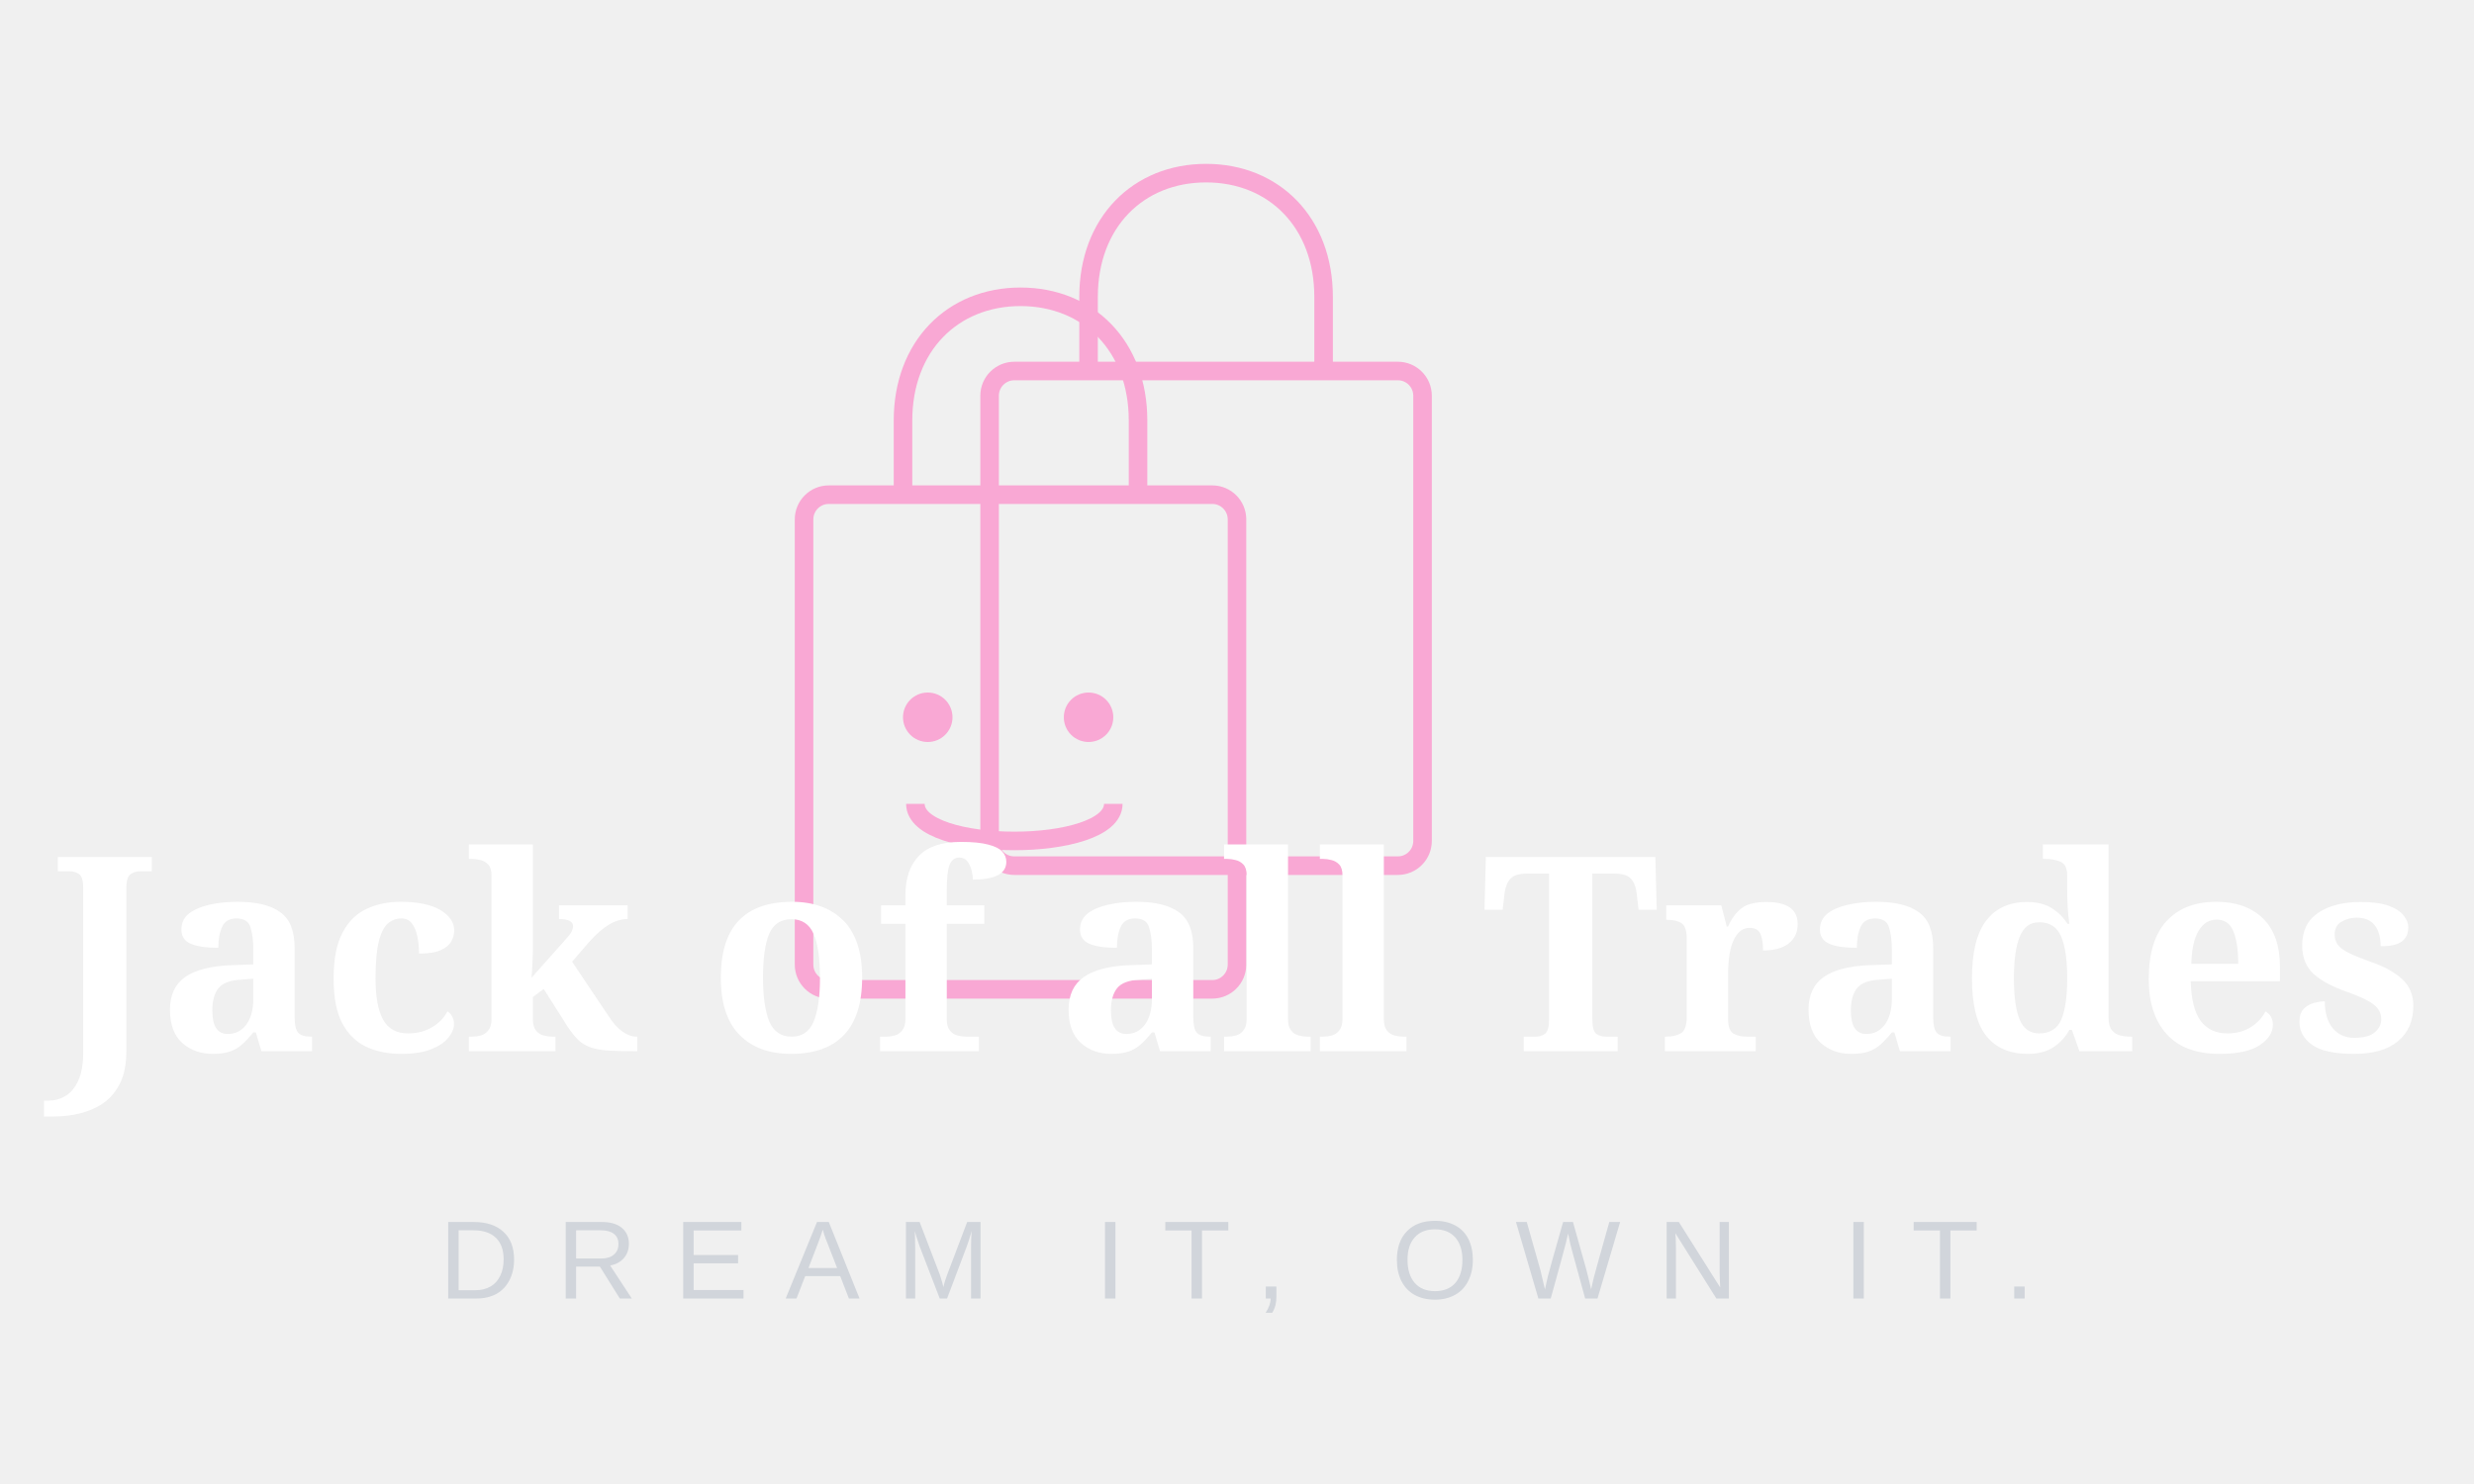
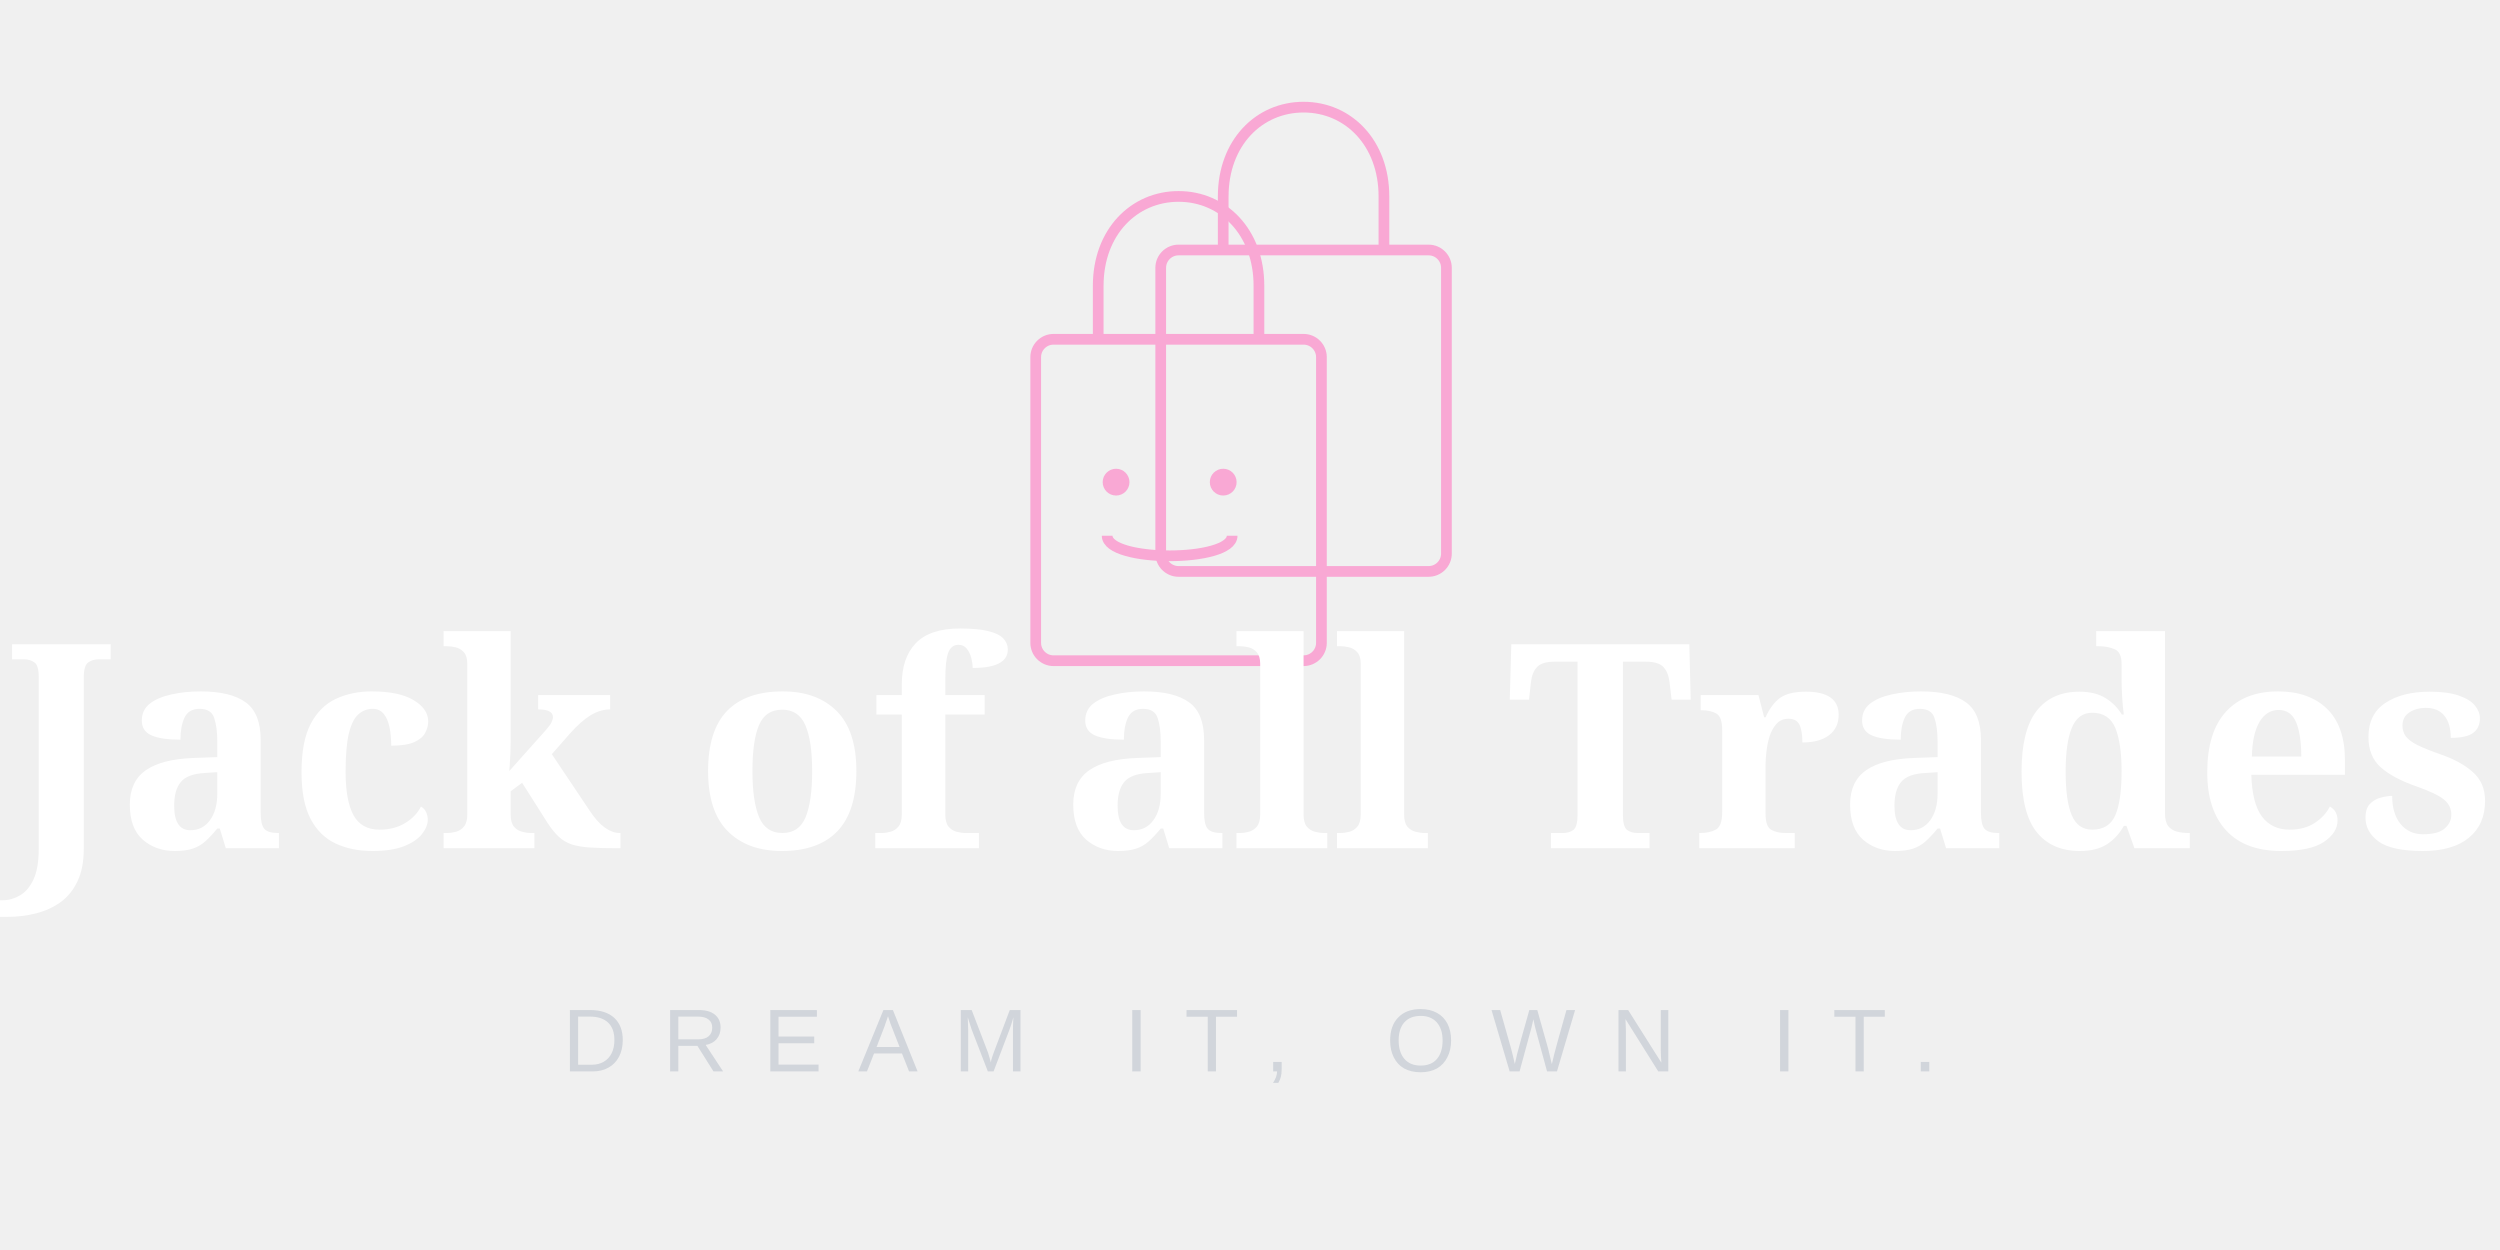
- <svg xmlns="http://www.w3.org/2000/svg" viewBox="0 0 200 120" fill="none">
-   <g transform="translate(60, 10)">
-     <rect x="20" y="20" width="35" height="40" rx="2" stroke="#F9A8D4" stroke-width="1.5" fill="none" />
-     <path d="M28 20 V14 C28 8 32 4 37.5 4 C43 4 47 8 47 14 V20" stroke="#F9A8D4" stroke-width="1.5" fill="none" />
-     <rect x="5" y="30" width="35" height="40" rx="2" stroke="#F9A8D4" stroke-width="1.5" fill="none" />
-     <path d="M13 30 V24 C13 18 17 14 22.5 14 C28 14 32 18 32 24 V30" stroke="#F9A8D4" stroke-width="1.5" fill="none" />
-     <circle cx="15" cy="48" r="2" fill="#F9A8D4" />
-     <circle cx="28" cy="48" r="2" fill="#F9A8D4" />
-     <path d="M14 55 C14 59 30 59 30 55" stroke="#F9A8D4" stroke-width="1.5" fill="none" />
+ <svg xmlns="http://www.w3.org/2000/svg" viewBox="0 0 280 140" fill="none">
+   <g transform="translate(110, 10)">
+     <rect x="20" y="18" width="32" height="36" rx="2" stroke="#F9A8D4" stroke-width="1.2" fill="none" />
+     <path d="M27 18 V12 C27 6 31 2 36 2 C41 2 45 6 45 12 V18" stroke="#F9A8D4" stroke-width="1.2" fill="none" />
+     <rect x="6" y="28" width="32" height="36" rx="2" stroke="#F9A8D4" stroke-width="1.2" fill="none" />
+     <path d="M13 28 V22 C13 16 17 12 22 12 C27 12 31 16 31 22 V28" stroke="#F9A8D4" stroke-width="1.2" fill="none" />
+     <circle cx="15" cy="44" r="1.5" fill="#F9A8D4" />
+     <circle cx="27" cy="44" r="1.5" fill="#F9A8D4" />
+     <path d="M14 50 C14 53 28 53 28 50" stroke="#F9A8D4" stroke-width="1.2" fill="none" />
  </g>
-   <text x="100" y="85" text-anchor="middle" font-family="Georgia, serif" font-size="22" font-weight="bold" fill="white">Jack of all Trades</text>
-   <text x="100" y="105" text-anchor="middle" font-family="Arial, sans-serif" font-size="9" letter-spacing="3" fill="#D1D5DB">DREAM IT, OWN IT.</text>
+   <text x="140" y="95" text-anchor="middle" font-family="Georgia, serif" font-size="32" font-weight="bold" fill="white">Jack of all Trades</text>
+   <text x="140" y="120" text-anchor="middle" font-family="Arial, sans-serif" font-size="10" letter-spacing="4" fill="#D1D5DB">DREAM IT, OWN IT.</text>
</svg>
